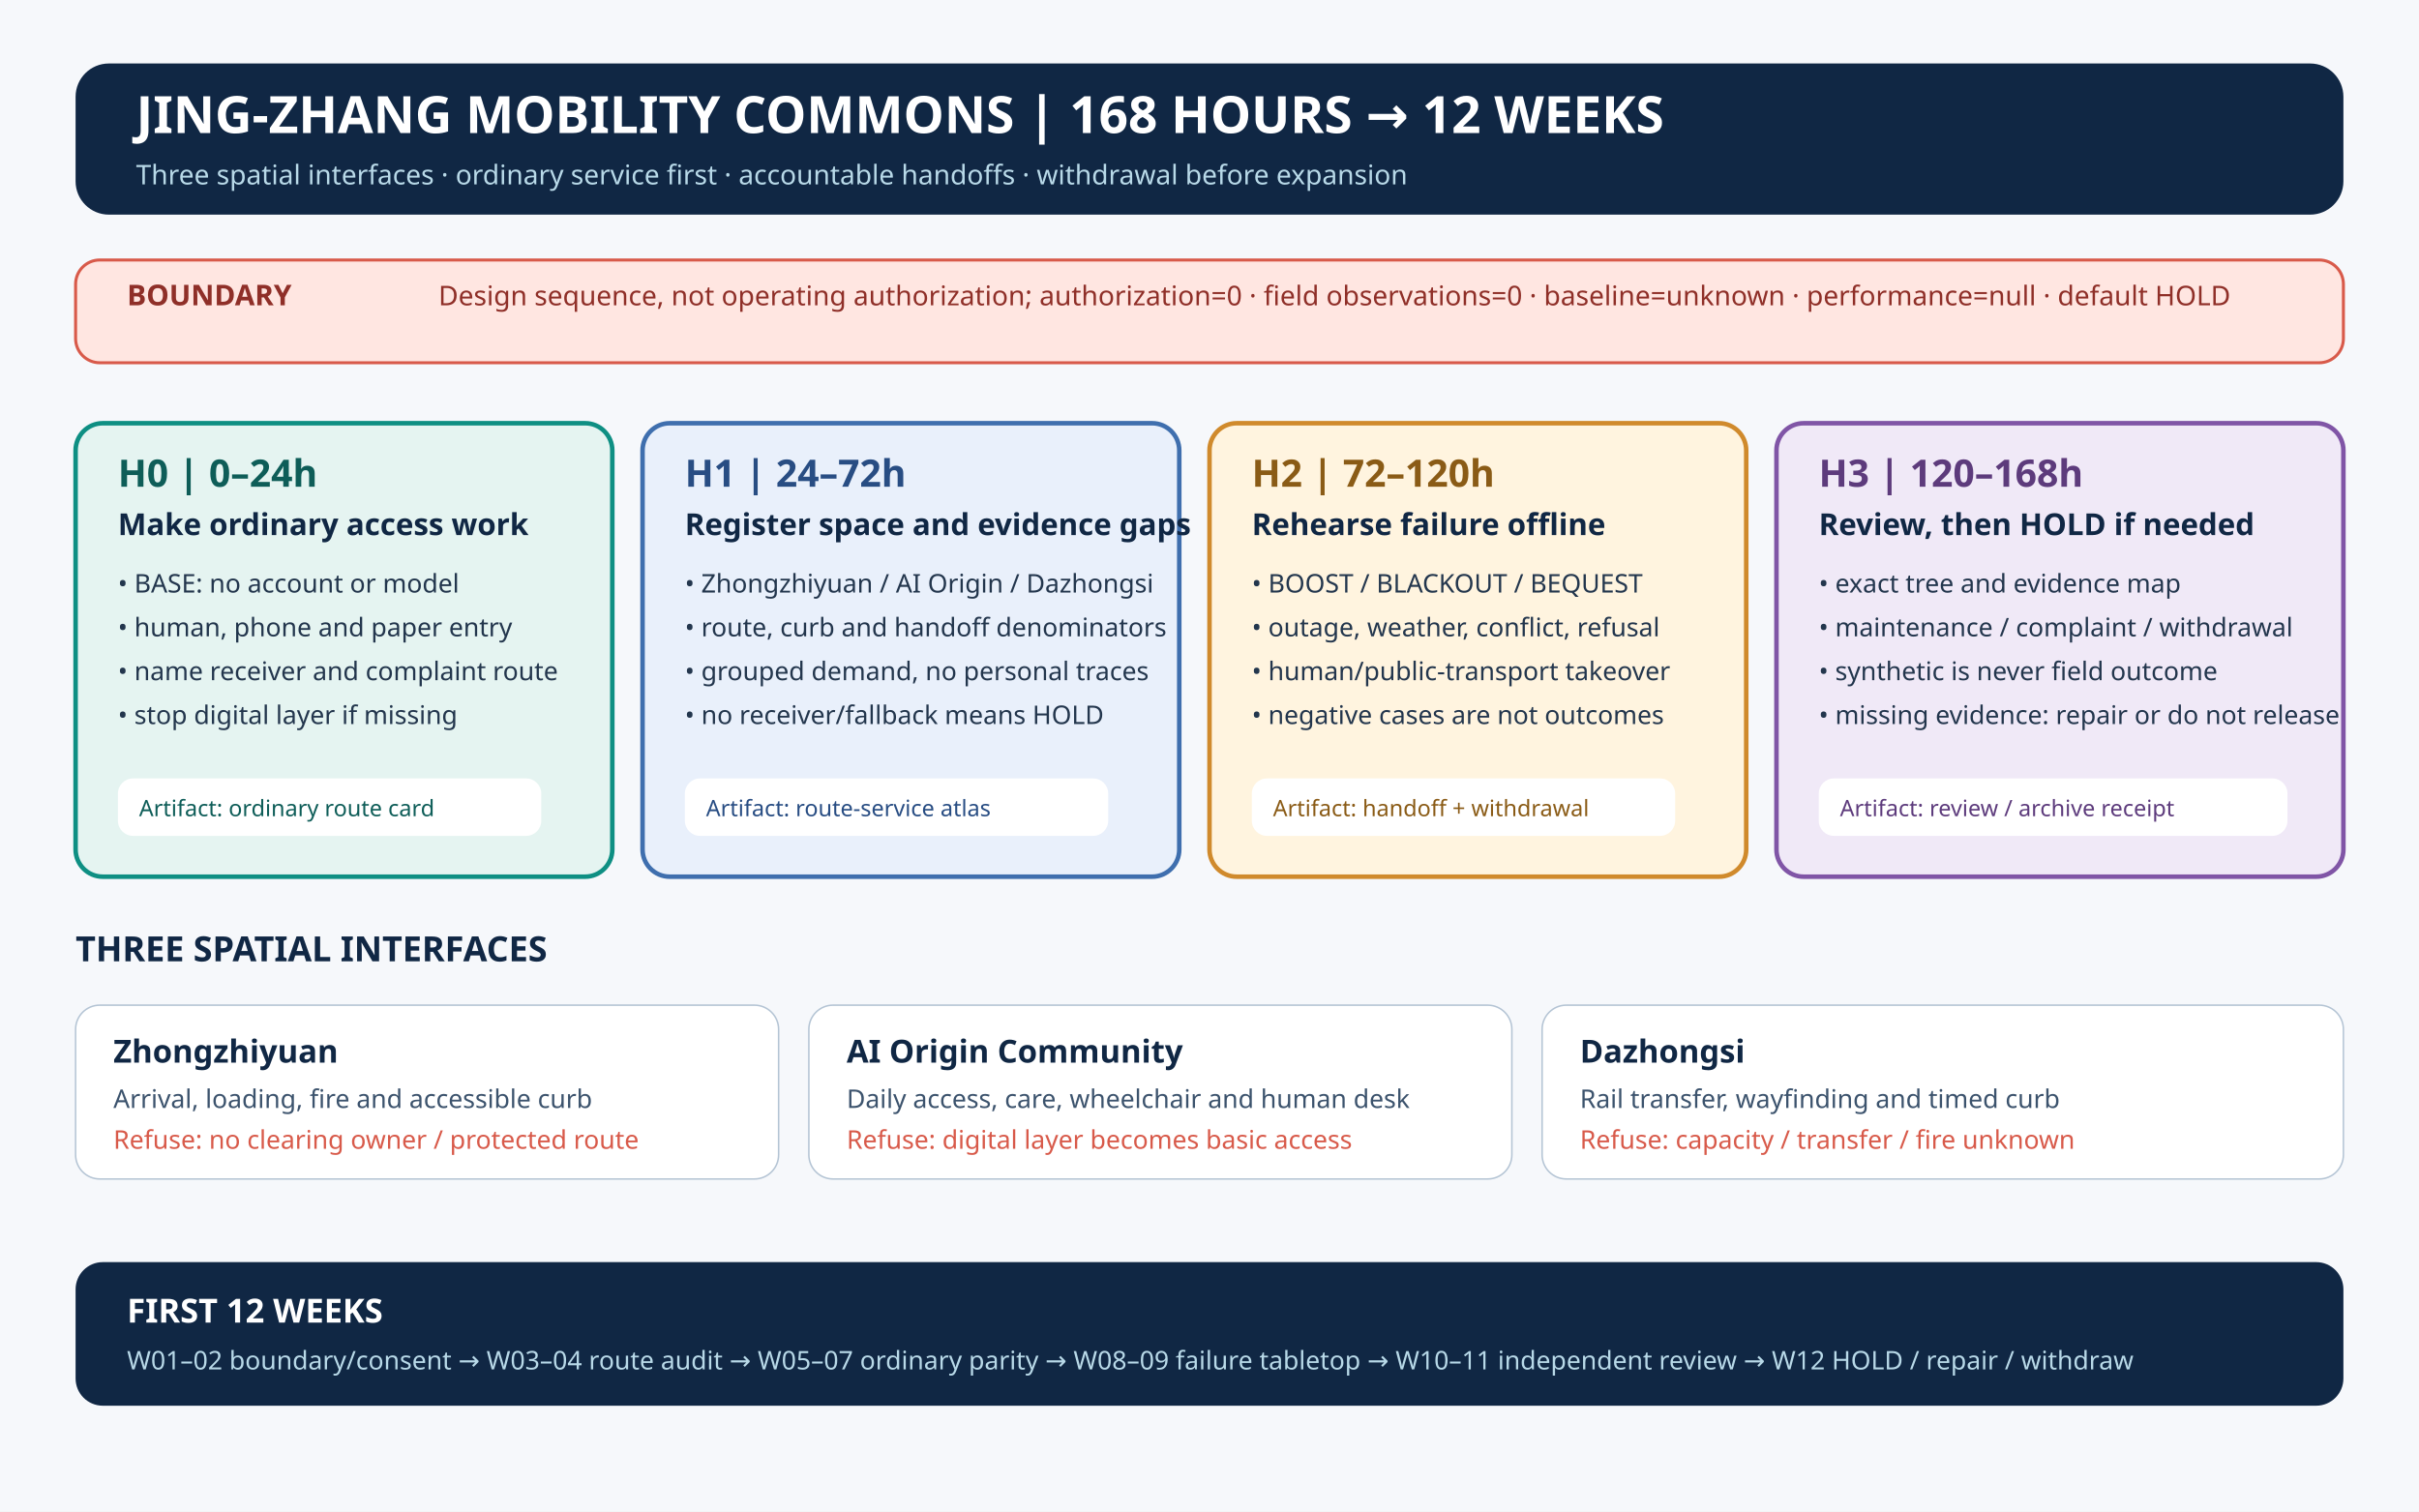
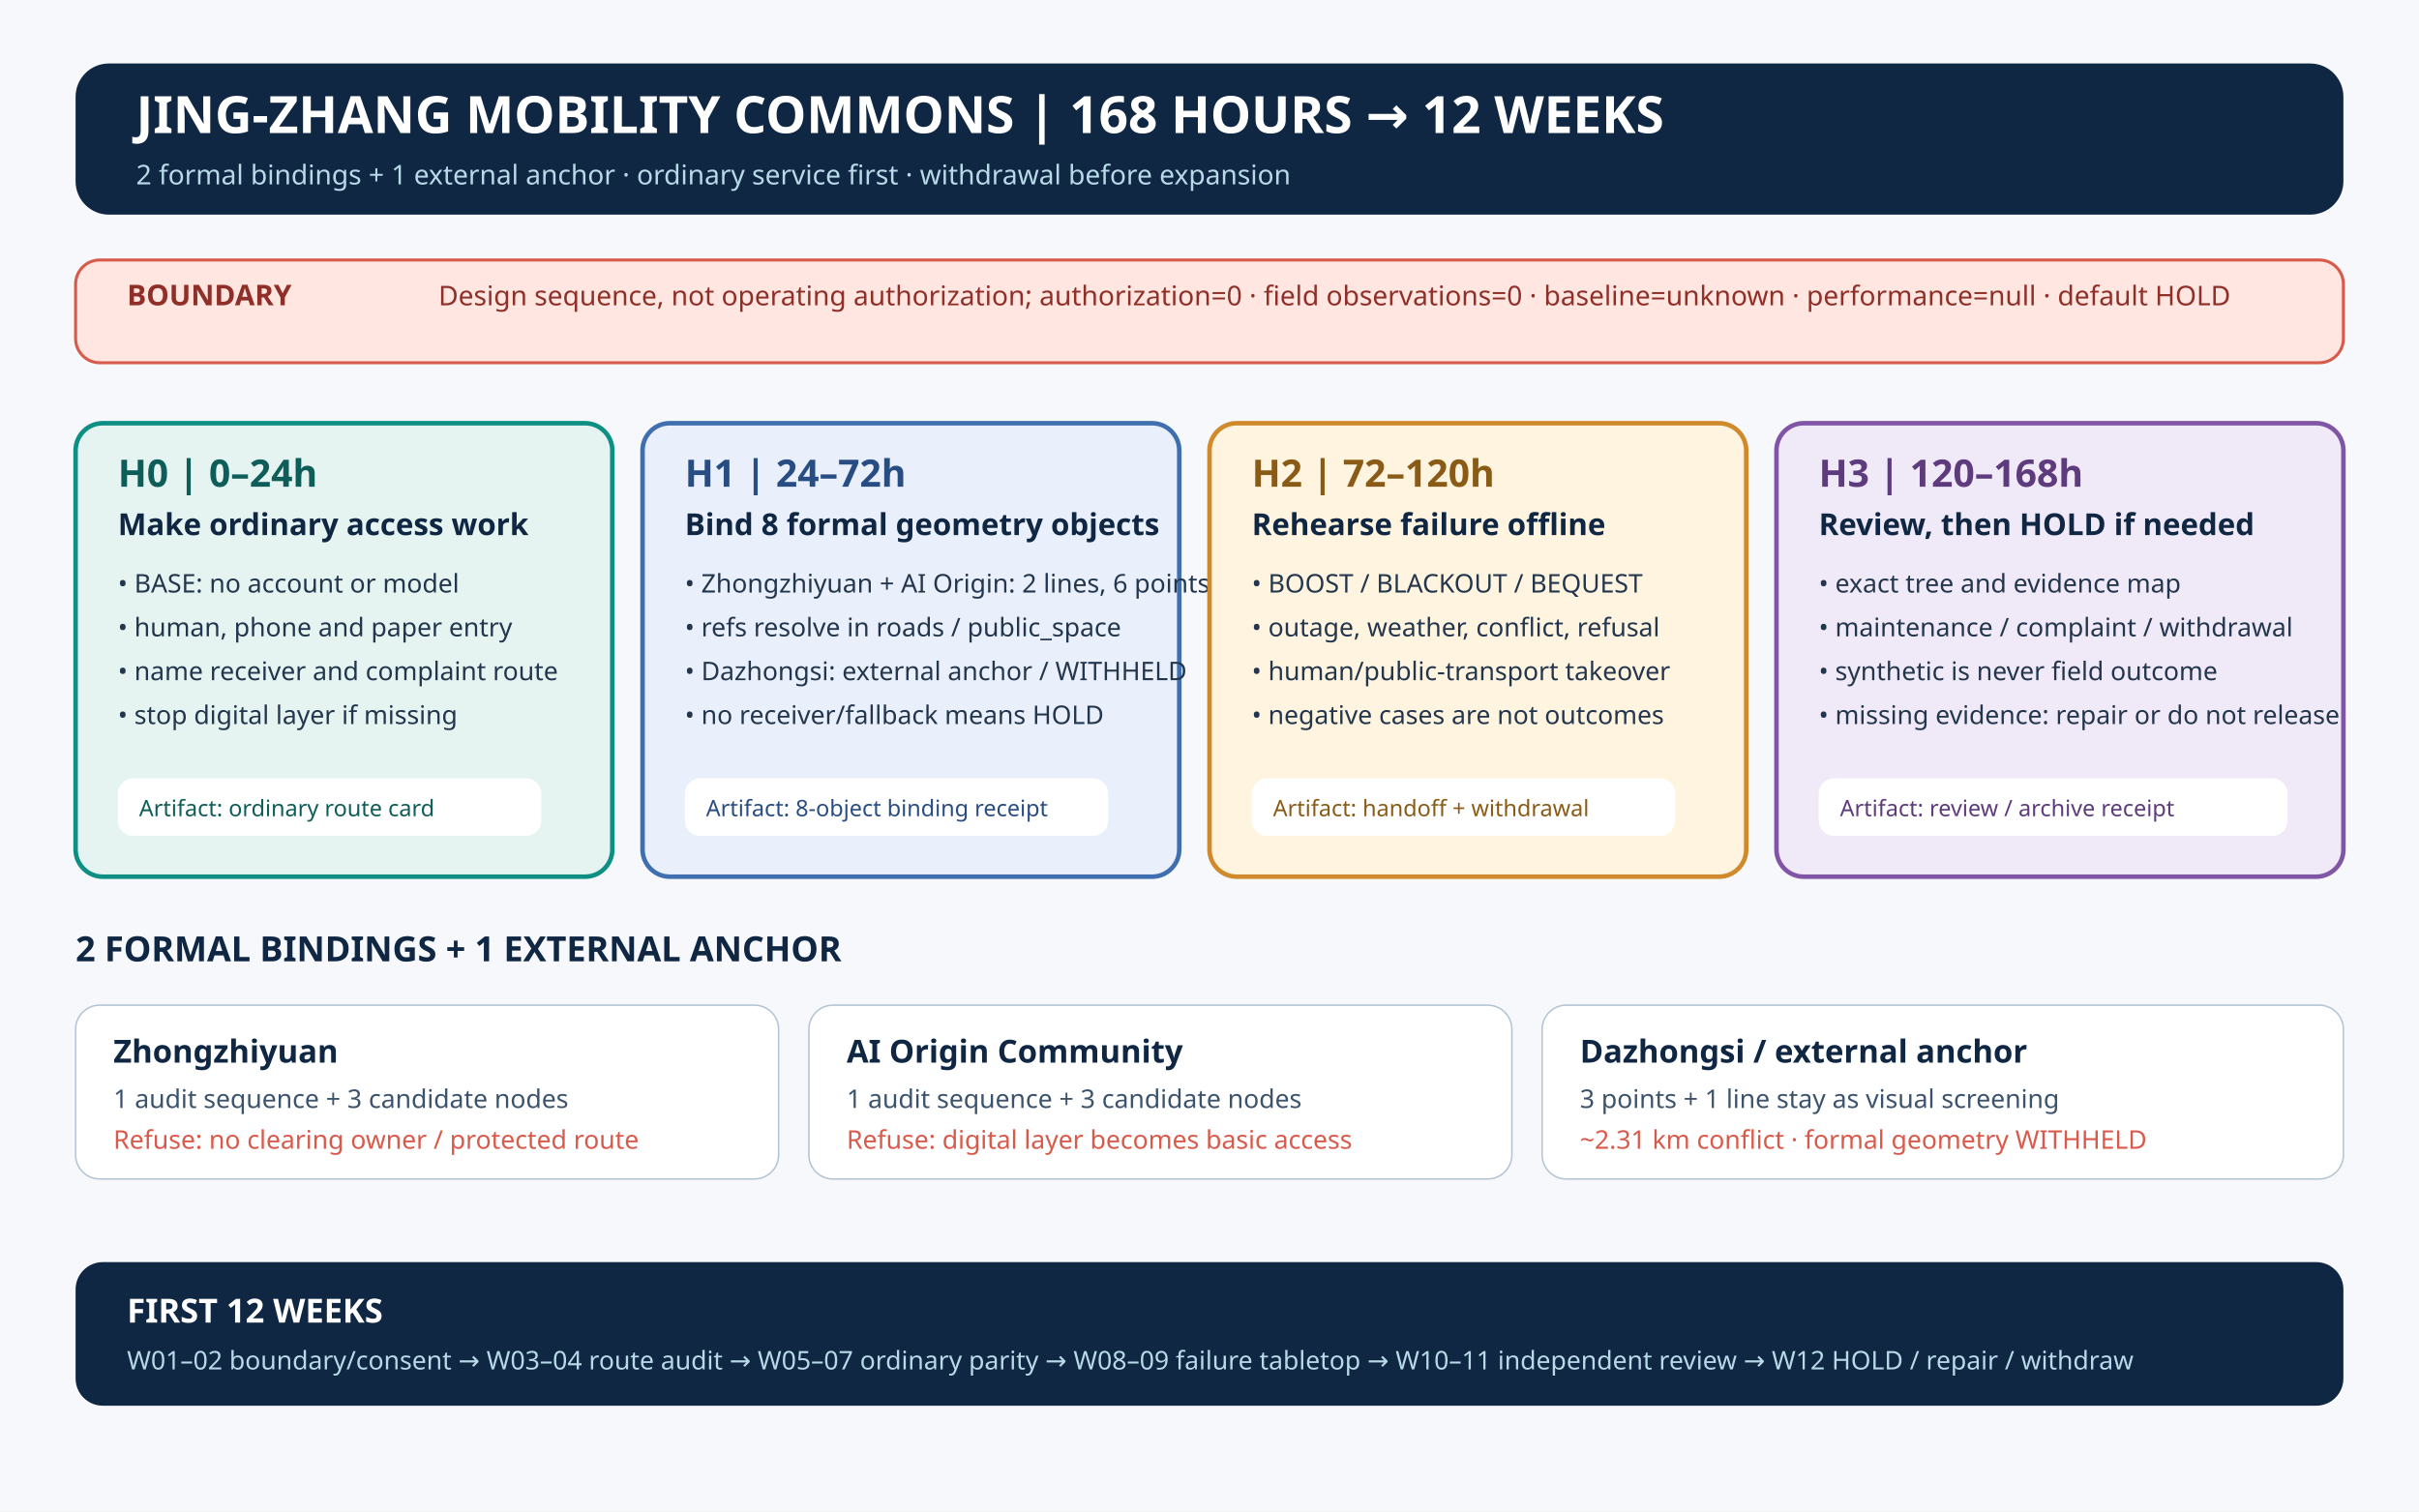
<svg xmlns="http://www.w3.org/2000/svg" width="1600" height="1000" viewBox="0 0 1600 1000" role="img" aria-labelledby="title desc">
  <rect width="1600" height="1000" fill="#f6f8fb" />
  <rect x="50" y="42" width="1500" height="100" rx="22" fill="#102744" />
  <text x="90" y="88" fill="#fff" font-family="sans-serif" font-size="34" font-weight="700">JING-ZHANG MOBILITY COMMONS | 168 HOURS → 12 WEEKS</text>
-   <text x="90" y="122" fill="#b8d9e8" font-family="sans-serif" font-size="18">Three spatial interfaces · ordinary service first · accountable handoffs · withdrawal before expansion</text>
+   <text x="90" y="122" fill="#b8d9e8" font-family="sans-serif" font-size="18">2 formal bindings + 1 external anchor · ordinary service first · withdrawal before expansion</text>
  <rect x="50" y="172" width="1500" height="68" rx="16" fill="#ffe6e1" stroke="#d85a4a" stroke-width="2" />
  <text x="84" y="202" fill="#8f2f28" font-family="sans-serif" font-size="19" font-weight="700">BOUNDARY</text>
  <text x="290" y="202" fill="#8f2f28" font-family="sans-serif" font-size="18">Design sequence, not operating authorization; authorization=0 · field observations=0 · baseline=unknown · performance=null · default HOLD</text>
  <g font-family="sans-serif">
    <rect x="50" y="280" width="355" height="300" rx="18" fill="#e5f4f1" stroke="#0e8f83" stroke-width="3" />
    <text x="78" y="322" fill="#0e5d58" font-size="25" font-weight="700">H0 | 0–24h</text>
    <text x="78" y="354" fill="#102744" font-size="20" font-weight="700">Make ordinary access work</text>
    <text x="78" y="392" fill="#23364d" font-size="17">• BASE: no account or model</text>
    <text x="78" y="421" fill="#23364d" font-size="17">• human, phone and paper entry</text>
    <text x="78" y="450" fill="#23364d" font-size="17">• name receiver and complaint route</text>
    <text x="78" y="479" fill="#23364d" font-size="17">• stop digital layer if missing</text>
    <rect x="78" y="515" width="280" height="38" rx="10" fill="#fff" />
    <text x="92" y="540" fill="#0e5d58" font-size="15">Artifact: ordinary route card</text>
    <rect x="425" y="280" width="355" height="300" rx="18" fill="#e9f0fb" stroke="#3f6fae" stroke-width="3" />
    <text x="453" y="322" fill="#284d83" font-size="25" font-weight="700">H1 | 24–72h</text>
-     <text x="453" y="354" fill="#102744" font-size="20" font-weight="700">Register space and evidence gaps</text>
-     <text x="453" y="392" fill="#23364d" font-size="17">• Zhongzhiyuan / AI Origin / Dazhongsi</text>
-     <text x="453" y="421" fill="#23364d" font-size="17">• route, curb and handoff denominators</text>
-     <text x="453" y="450" fill="#23364d" font-size="17">• grouped demand, no personal traces</text>
+     <text x="453" y="354" fill="#102744" font-size="20" font-weight="700">Bind 8 formal geometry objects</text>
+     <text x="453" y="392" fill="#23364d" font-size="17">• Zhongzhiyuan + AI Origin: 2 lines, 6 points</text>
+     <text x="453" y="421" fill="#23364d" font-size="17">• refs resolve in roads / public_space</text>
+     <text x="453" y="450" fill="#23364d" font-size="17">• Dazhongsi: external anchor / WITHHELD</text>
    <text x="453" y="479" fill="#23364d" font-size="17">• no receiver/fallback means HOLD</text>
    <rect x="453" y="515" width="280" height="38" rx="10" fill="#fff" />
-     <text x="467" y="540" fill="#284d83" font-size="15">Artifact: route-service atlas</text>
+     <text x="467" y="540" fill="#284d83" font-size="15">Artifact: 8-object binding receipt</text>
    <rect x="800" y="280" width="355" height="300" rx="18" fill="#fff4df" stroke="#d08a2c" stroke-width="3" />
    <text x="828" y="322" fill="#8a5b16" font-size="25" font-weight="700">H2 | 72–120h</text>
    <text x="828" y="354" fill="#102744" font-size="20" font-weight="700">Rehearse failure offline</text>
    <text x="828" y="392" fill="#23364d" font-size="17">• BOOST / BLACKOUT / BEQUEST</text>
    <text x="828" y="421" fill="#23364d" font-size="17">• outage, weather, conflict, refusal</text>
    <text x="828" y="450" fill="#23364d" font-size="17">• human/public-transport takeover</text>
    <text x="828" y="479" fill="#23364d" font-size="17">• negative cases are not outcomes</text>
    <rect x="828" y="515" width="280" height="38" rx="10" fill="#fff" />
    <text x="842" y="540" fill="#8a5b16" font-size="15">Artifact: handoff + withdrawal</text>
    <rect x="1175" y="280" width="375" height="300" rx="18" fill="#f0e9f7" stroke="#8055a6" stroke-width="3" />
    <text x="1203" y="322" fill="#5d3b7c" font-size="25" font-weight="700">H3 | 120–168h</text>
    <text x="1203" y="354" fill="#102744" font-size="20" font-weight="700">Review, then HOLD if needed</text>
    <text x="1203" y="392" fill="#23364d" font-size="17">• exact tree and evidence map</text>
    <text x="1203" y="421" fill="#23364d" font-size="17">• maintenance / complaint / withdrawal</text>
    <text x="1203" y="450" fill="#23364d" font-size="17">• synthetic is never field outcome</text>
    <text x="1203" y="479" fill="#23364d" font-size="17">• missing evidence: repair or do not release</text>
    <rect x="1203" y="515" width="310" height="38" rx="10" fill="#fff" />
    <text x="1217" y="540" fill="#5d3b7c" font-size="15">Artifact: review / archive receipt</text>
  </g>
-   <text x="50" y="636" fill="#102744" font-family="sans-serif" font-size="23" font-weight="700">THREE SPATIAL INTERFACES</text>
+   <text x="50" y="636" fill="#102744" font-family="sans-serif" font-size="23" font-weight="700">2 FORMAL BINDINGS + 1 EXTERNAL ANCHOR</text>
  <g font-family="sans-serif" font-size="17">
    <rect x="50" y="665" width="465" height="115" rx="16" fill="#fff" stroke="#b4c4d4" />
    <text x="75" y="703" fill="#102744" font-size="21" font-weight="700">Zhongzhiyuan</text>
-     <text x="75" y="733" fill="#3c536d">Arrival, loading, fire and accessible curb</text>
+     <text x="75" y="733" fill="#3c536d">1 audit sequence + 3 candidate nodes</text>
    <text x="75" y="760" fill="#d85a4a">Refuse: no clearing owner / protected route</text>
    <rect x="535" y="665" width="465" height="115" rx="16" fill="#fff" stroke="#b4c4d4" />
    <text x="560" y="703" fill="#102744" font-size="21" font-weight="700">AI Origin Community</text>
-     <text x="560" y="733" fill="#3c536d">Daily access, care, wheelchair and human desk</text>
+     <text x="560" y="733" fill="#3c536d">1 audit sequence + 3 candidate nodes</text>
    <text x="560" y="760" fill="#d85a4a">Refuse: digital layer becomes basic access</text>
    <rect x="1020" y="665" width="530" height="115" rx="16" fill="#fff" stroke="#b4c4d4" />
-     <text x="1045" y="703" fill="#102744" font-size="21" font-weight="700">Dazhongsi</text>
-     <text x="1045" y="733" fill="#3c536d">Rail transfer, wayfinding and timed curb</text>
-     <text x="1045" y="760" fill="#d85a4a">Refuse: capacity / transfer / fire unknown</text>
+     <text x="1045" y="703" fill="#102744" font-size="21" font-weight="700">Dazhongsi / external anchor</text>
+     <text x="1045" y="733" fill="#3c536d">3 points + 1 line stay as visual screening</text>
+     <text x="1045" y="760" fill="#d85a4a">~2.31 km conflict · formal geometry WITHHELD</text>
  </g>
  <rect x="50" y="835" width="1500" height="95" rx="18" fill="#102744" />
  <text x="84" y="875" fill="#fff" font-family="sans-serif" font-size="22" font-weight="700">FIRST 12 WEEKS</text>
  <text x="84" y="906" fill="#b8d9e8" font-family="sans-serif" font-size="17">W01–02 boundary/consent → W03–04 route audit → W05–07 ordinary parity → W08–09 failure tabletop → W10–11 independent review → W12 HOLD / repair / withdraw</text>
</svg>
